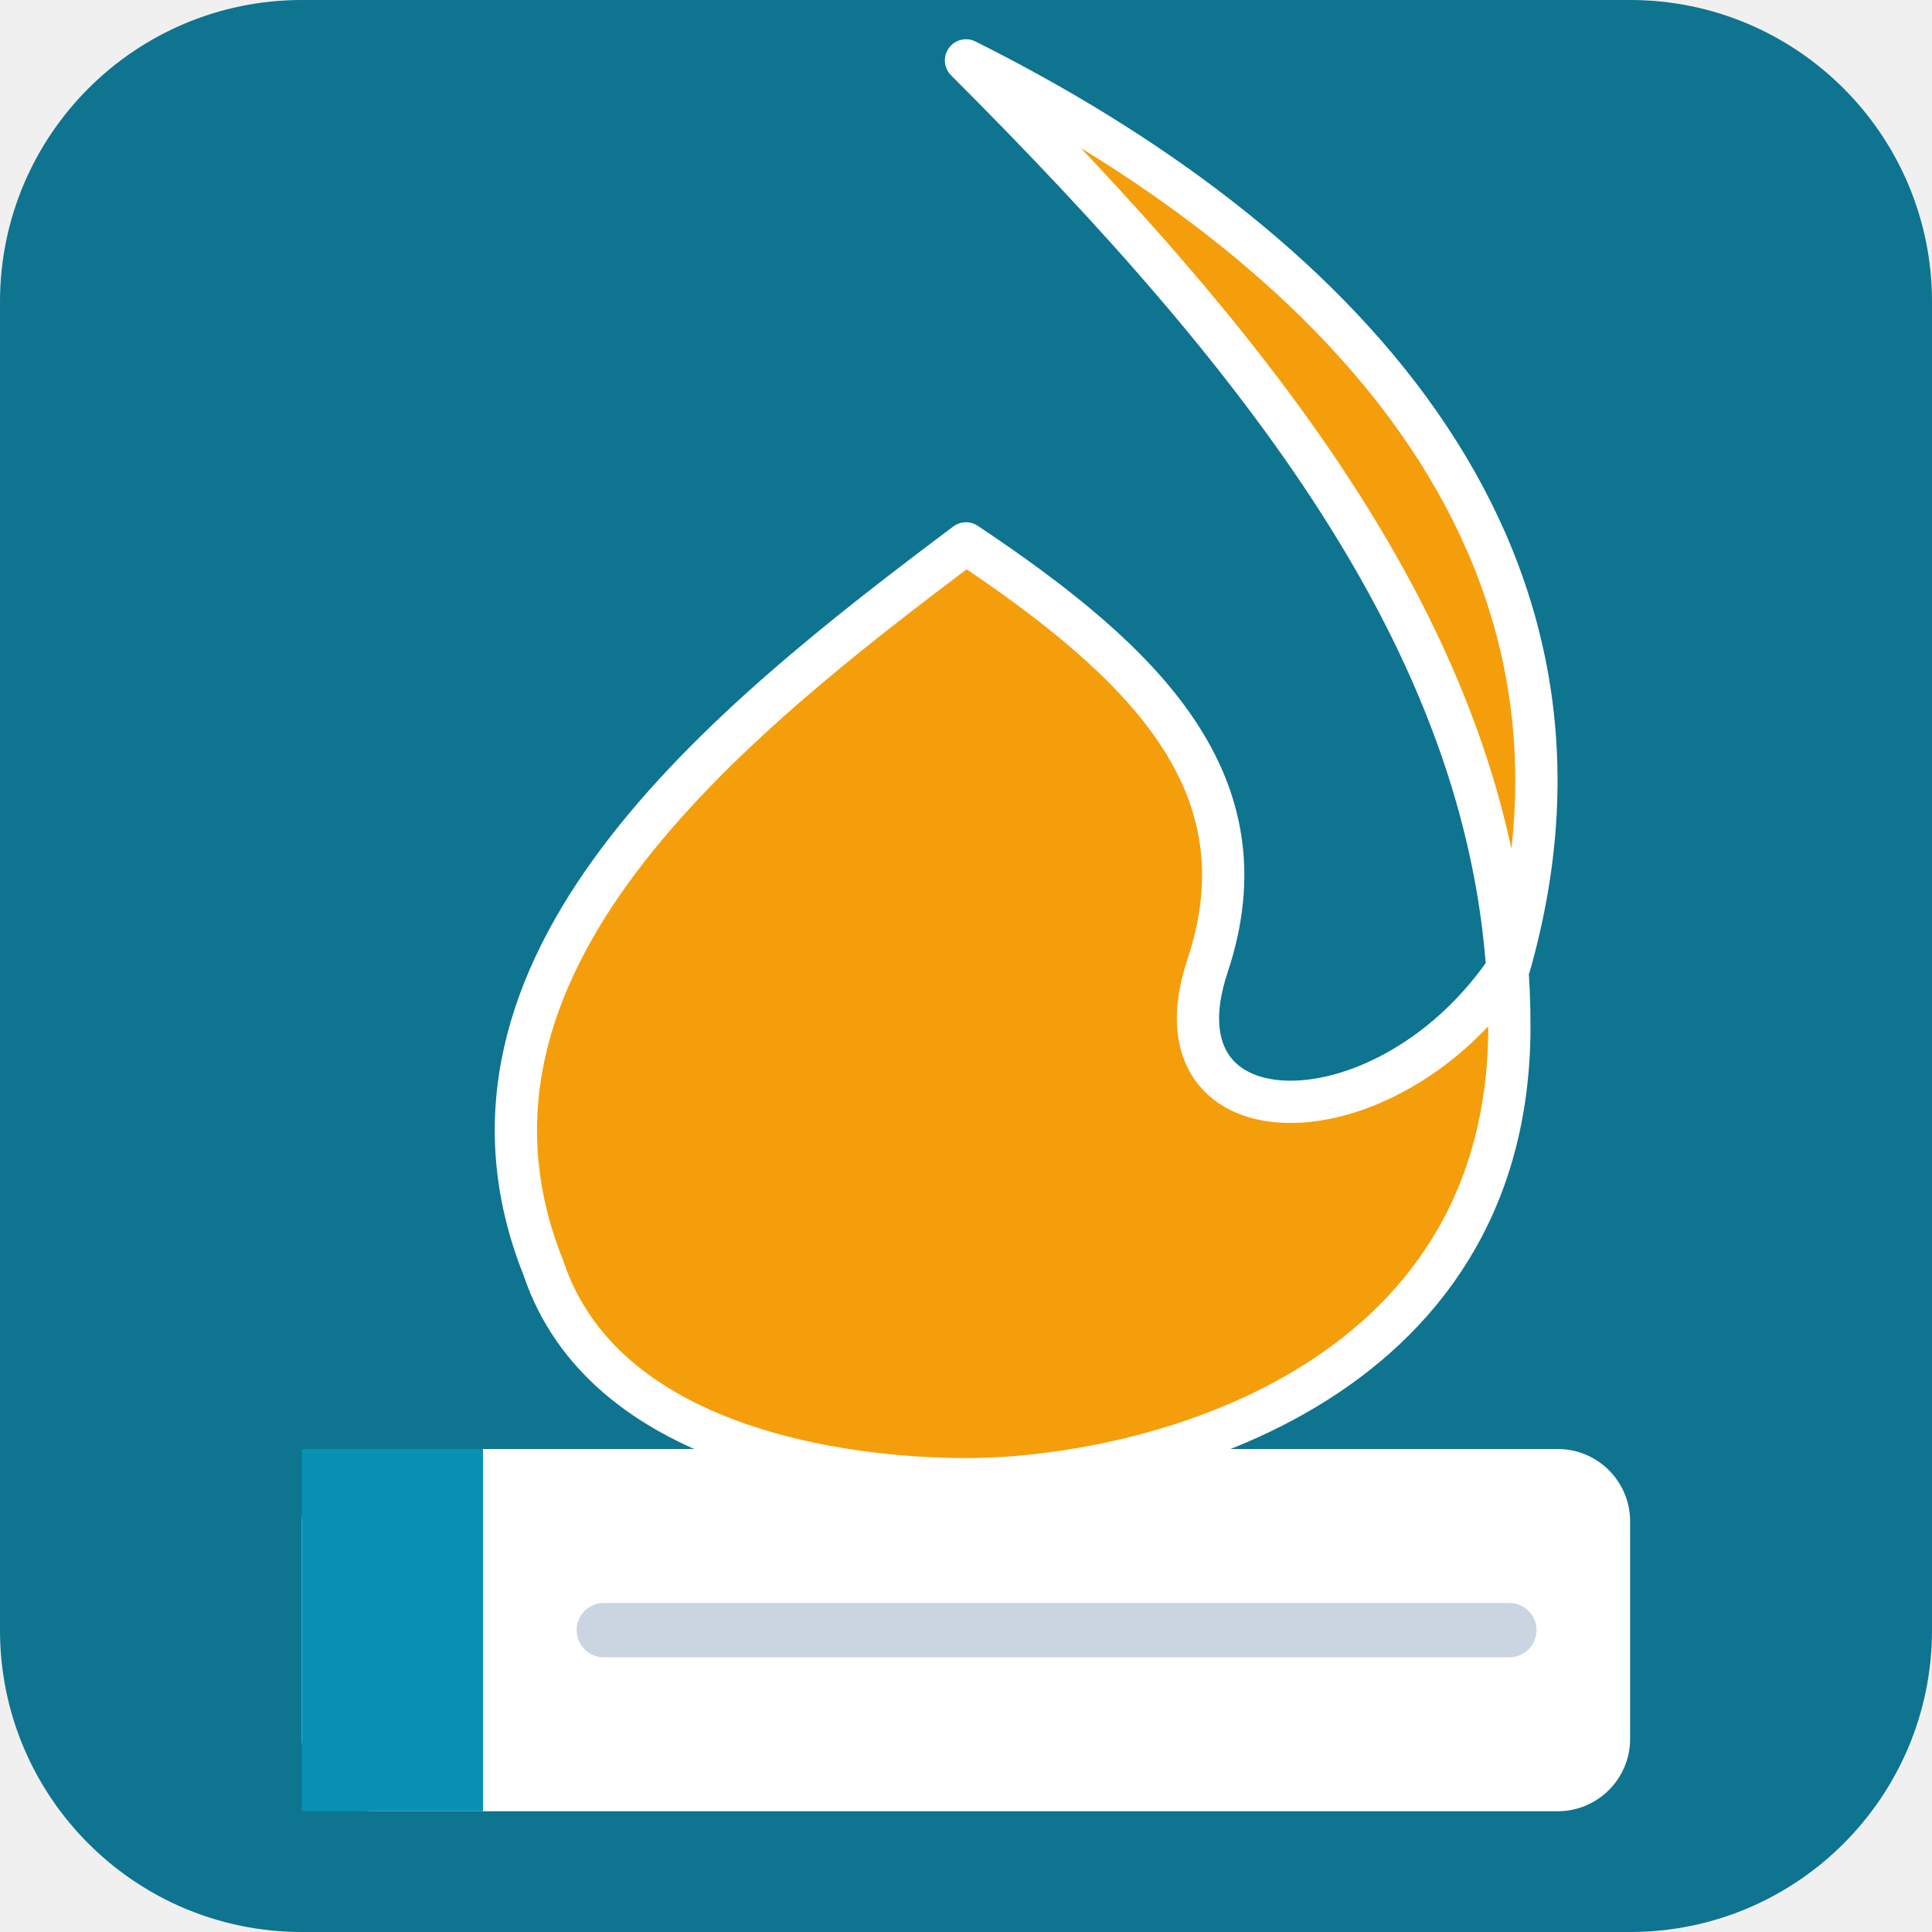
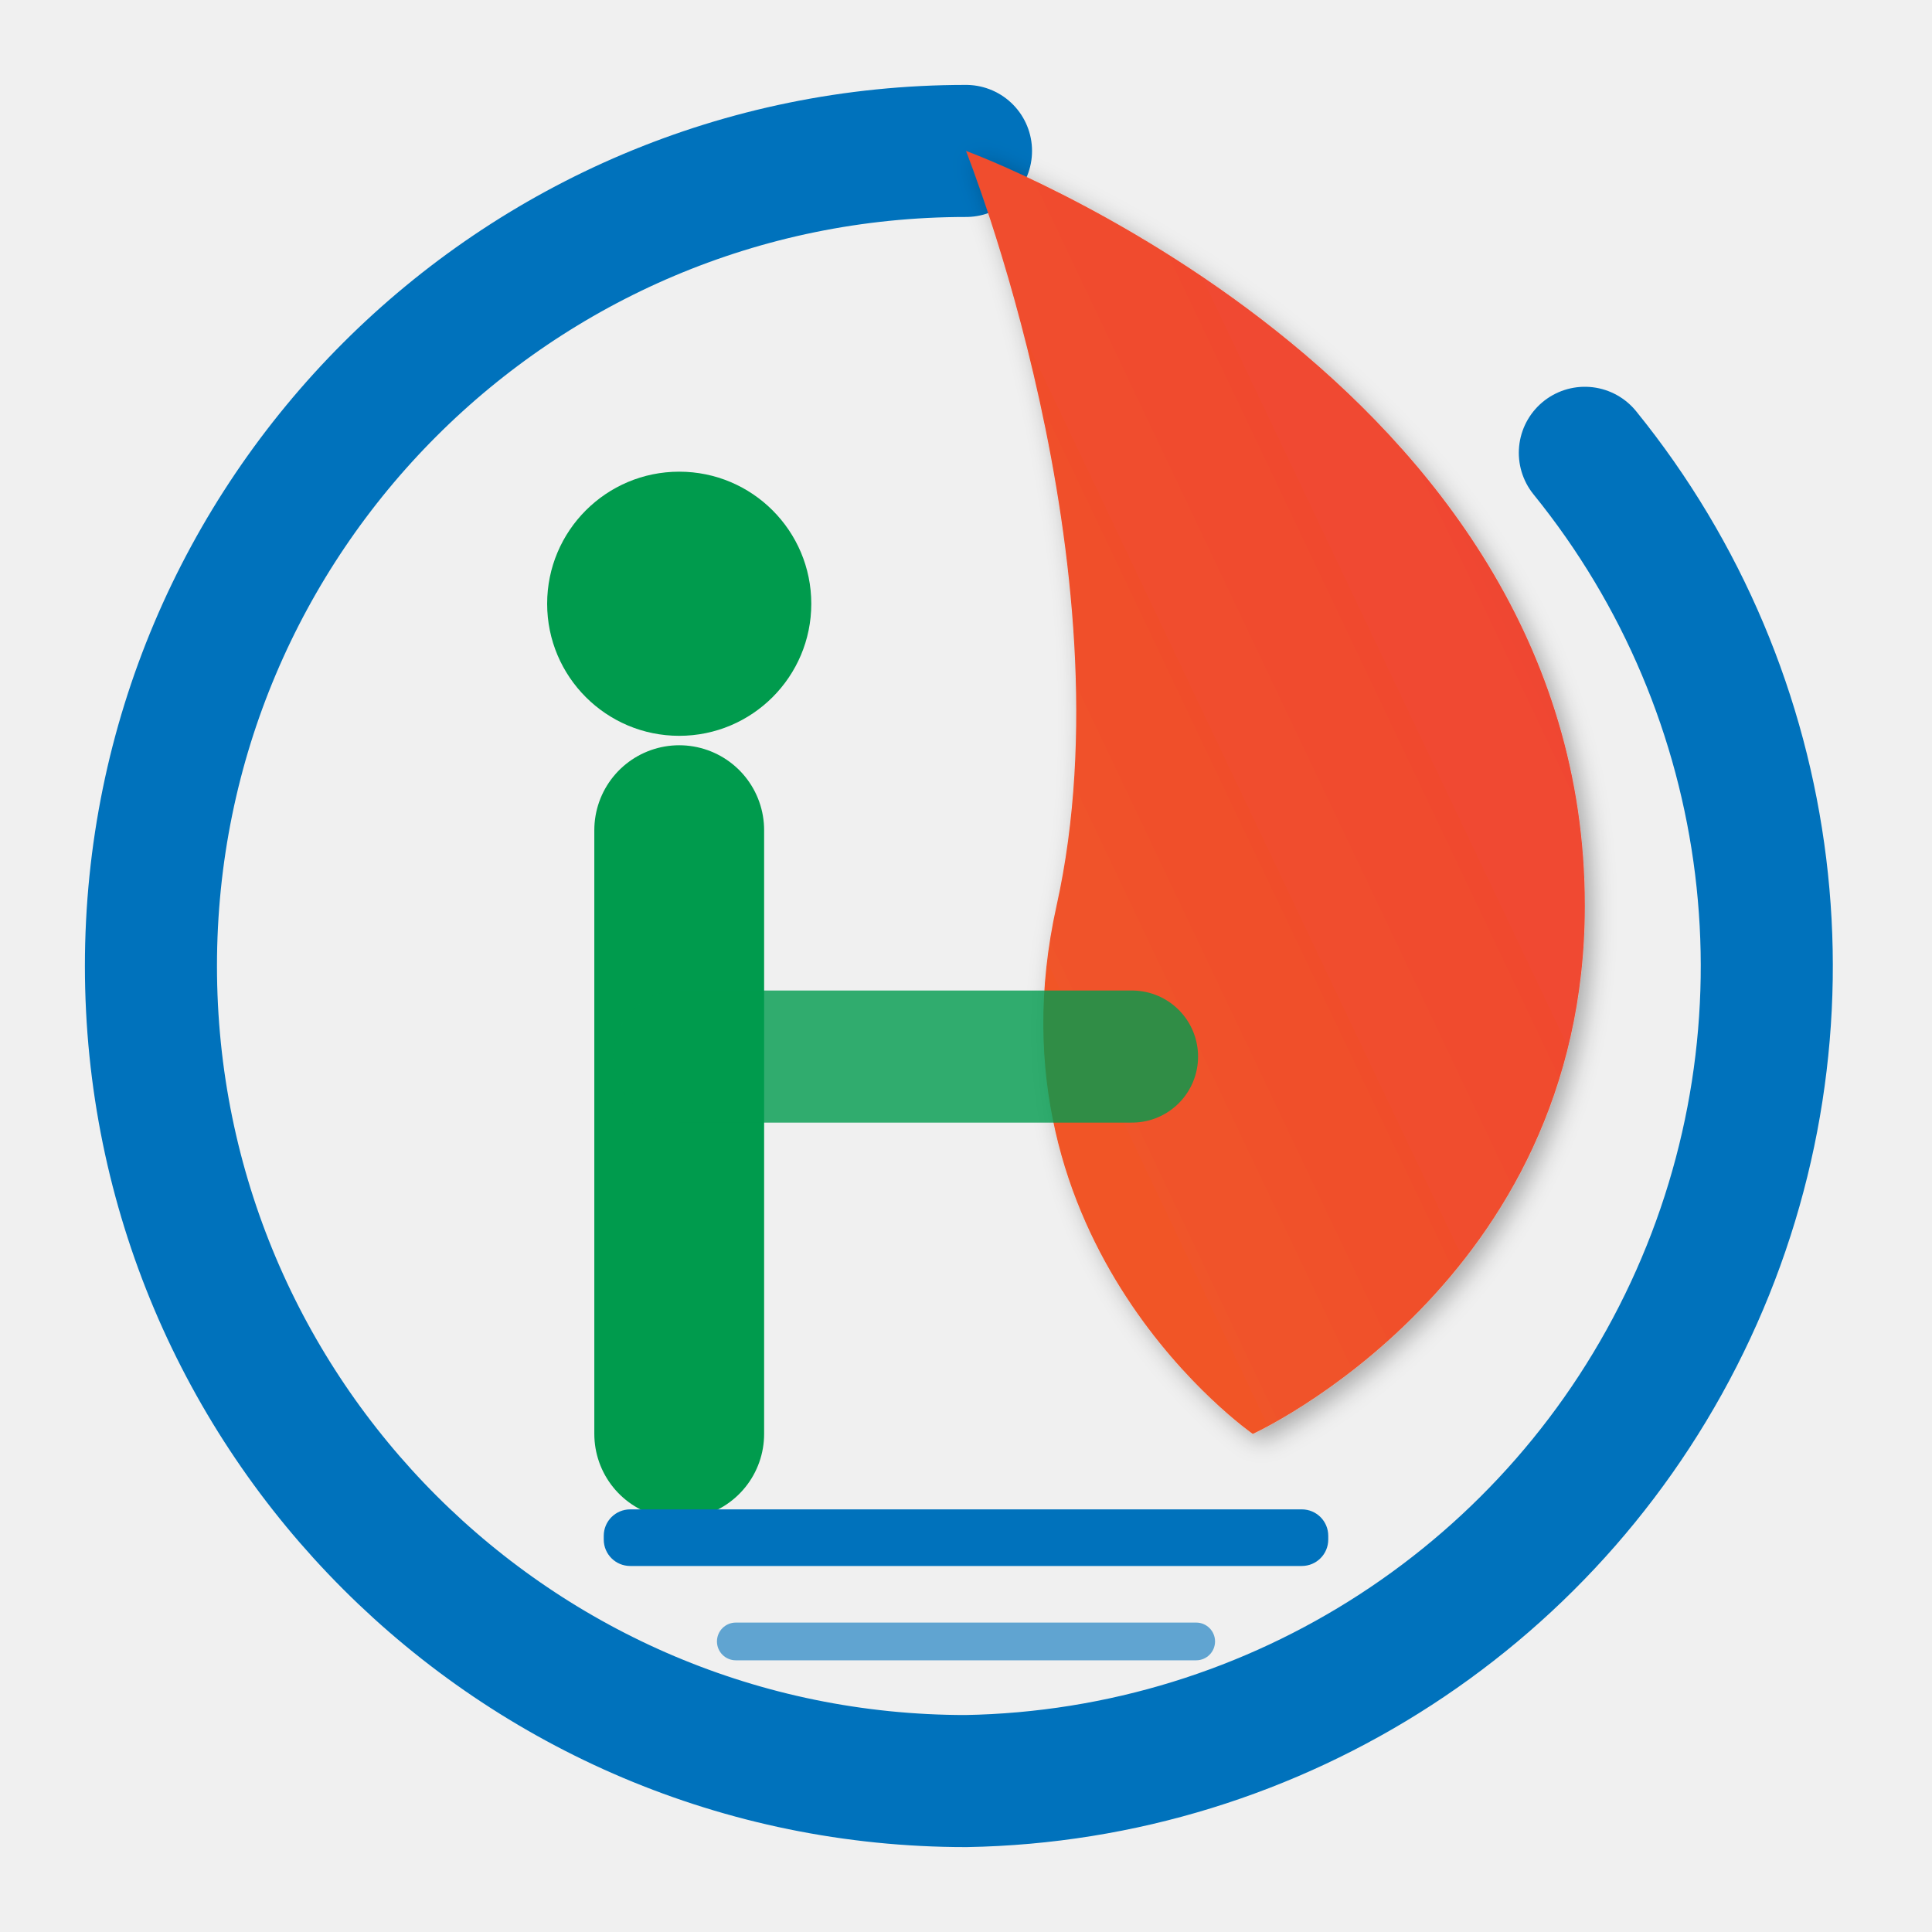
- <svg xmlns="http://www.w3.org/2000/svg" width="128" height="128" viewBox="0 0 32 32">
-   <rect width="32" height="32" rx="5" fill="#0e7490" />
-   <g>
-     <rect x="5" y="24" width="22" height="6" rx="1.2" fill="#ffffff" />
-     <rect x="5" y="24" width="3" height="6" fill="#0891b2" />
-     <line x1="10" y1="27" x2="25" y2="27" stroke="#cbd5e1" stroke-width="0.9" stroke-linecap="round" />
-   </g>
-   <path d="M16 1            C 22 4 27 9 25 16            C 23 19 19 19 20 16            C 21 13 19 11 16 9            C 12 12 7 16 9 21            C 10 24 14 24.5 16 24.5            C 19 24.5 25 23 25 17            C 25 11 21 6 16 1 Z" fill="#f59e0b" stroke="#ffffff" stroke-width="0.7" stroke-linejoin="round" />
+ <svg xmlns="http://www.w3.org/2000/svg" width="512" height="512" viewBox="0 0 512 512">
+   <defs>
+     <linearGradient id="fhirOrangeRed" x1="0%" y1="100%" x2="100%" y2="0%">
+       <stop offset="0%" style="stop-color:#F15A24;stop-opacity:1" />
+       <stop offset="100%" style="stop-color:#EF4136;stop-opacity:1" />
+     </linearGradient>
+     <filter id="softShadow" x="-20%" y="-20%" width="140%" height="140%">
+       <feGaussianBlur in="SourceAlpha" stdDeviation="3" />
+       <feOffset dx="2" dy="2" result="offsetblur" />
+       <feComponentTransfer>
+         <feFuncA type="linear" slope="0.3" />
+       </feComponentTransfer>
+       <feMerge>
+         <feMergeNode />
+         <feMergeNode in="SourceGraphic" />
+       </feMerge>
+     </filter>
+   </defs>
+   <path d="M 256,40 A 216,216 0 1,0 256,472 A 216,216 0 0,0 420,120" fill="none" stroke="#0072BC" stroke-width="35" stroke-linecap="round" />
+   <path d="M 180,220 L 180,380" stroke="#009B4D" stroke-width="45" stroke-linecap="round" />
+   <circle cx="180" cy="160" r="35" fill="#009B4D" />
+   <path d="M 332,380             C 332,380 420,340 420,240             C 420,100 256,40 256,40             C 256,40 300,150 280,240             C 260,330 332,380 332,380 Z" fill="url(#fhirOrangeRed)" filter="url(#softShadow)" />
+   <path d="M 180,280 L 300,280" stroke="#009B4D" stroke-width="35" stroke-linecap="round" opacity="0.8" />
+   <rect x="160" y="400" width="192" height="15" rx="7" fill="#0072BC" />
+   <rect x="190" y="430" width="132" height="10" rx="5" fill="#0072BC" opacity="0.6" />
</svg>
